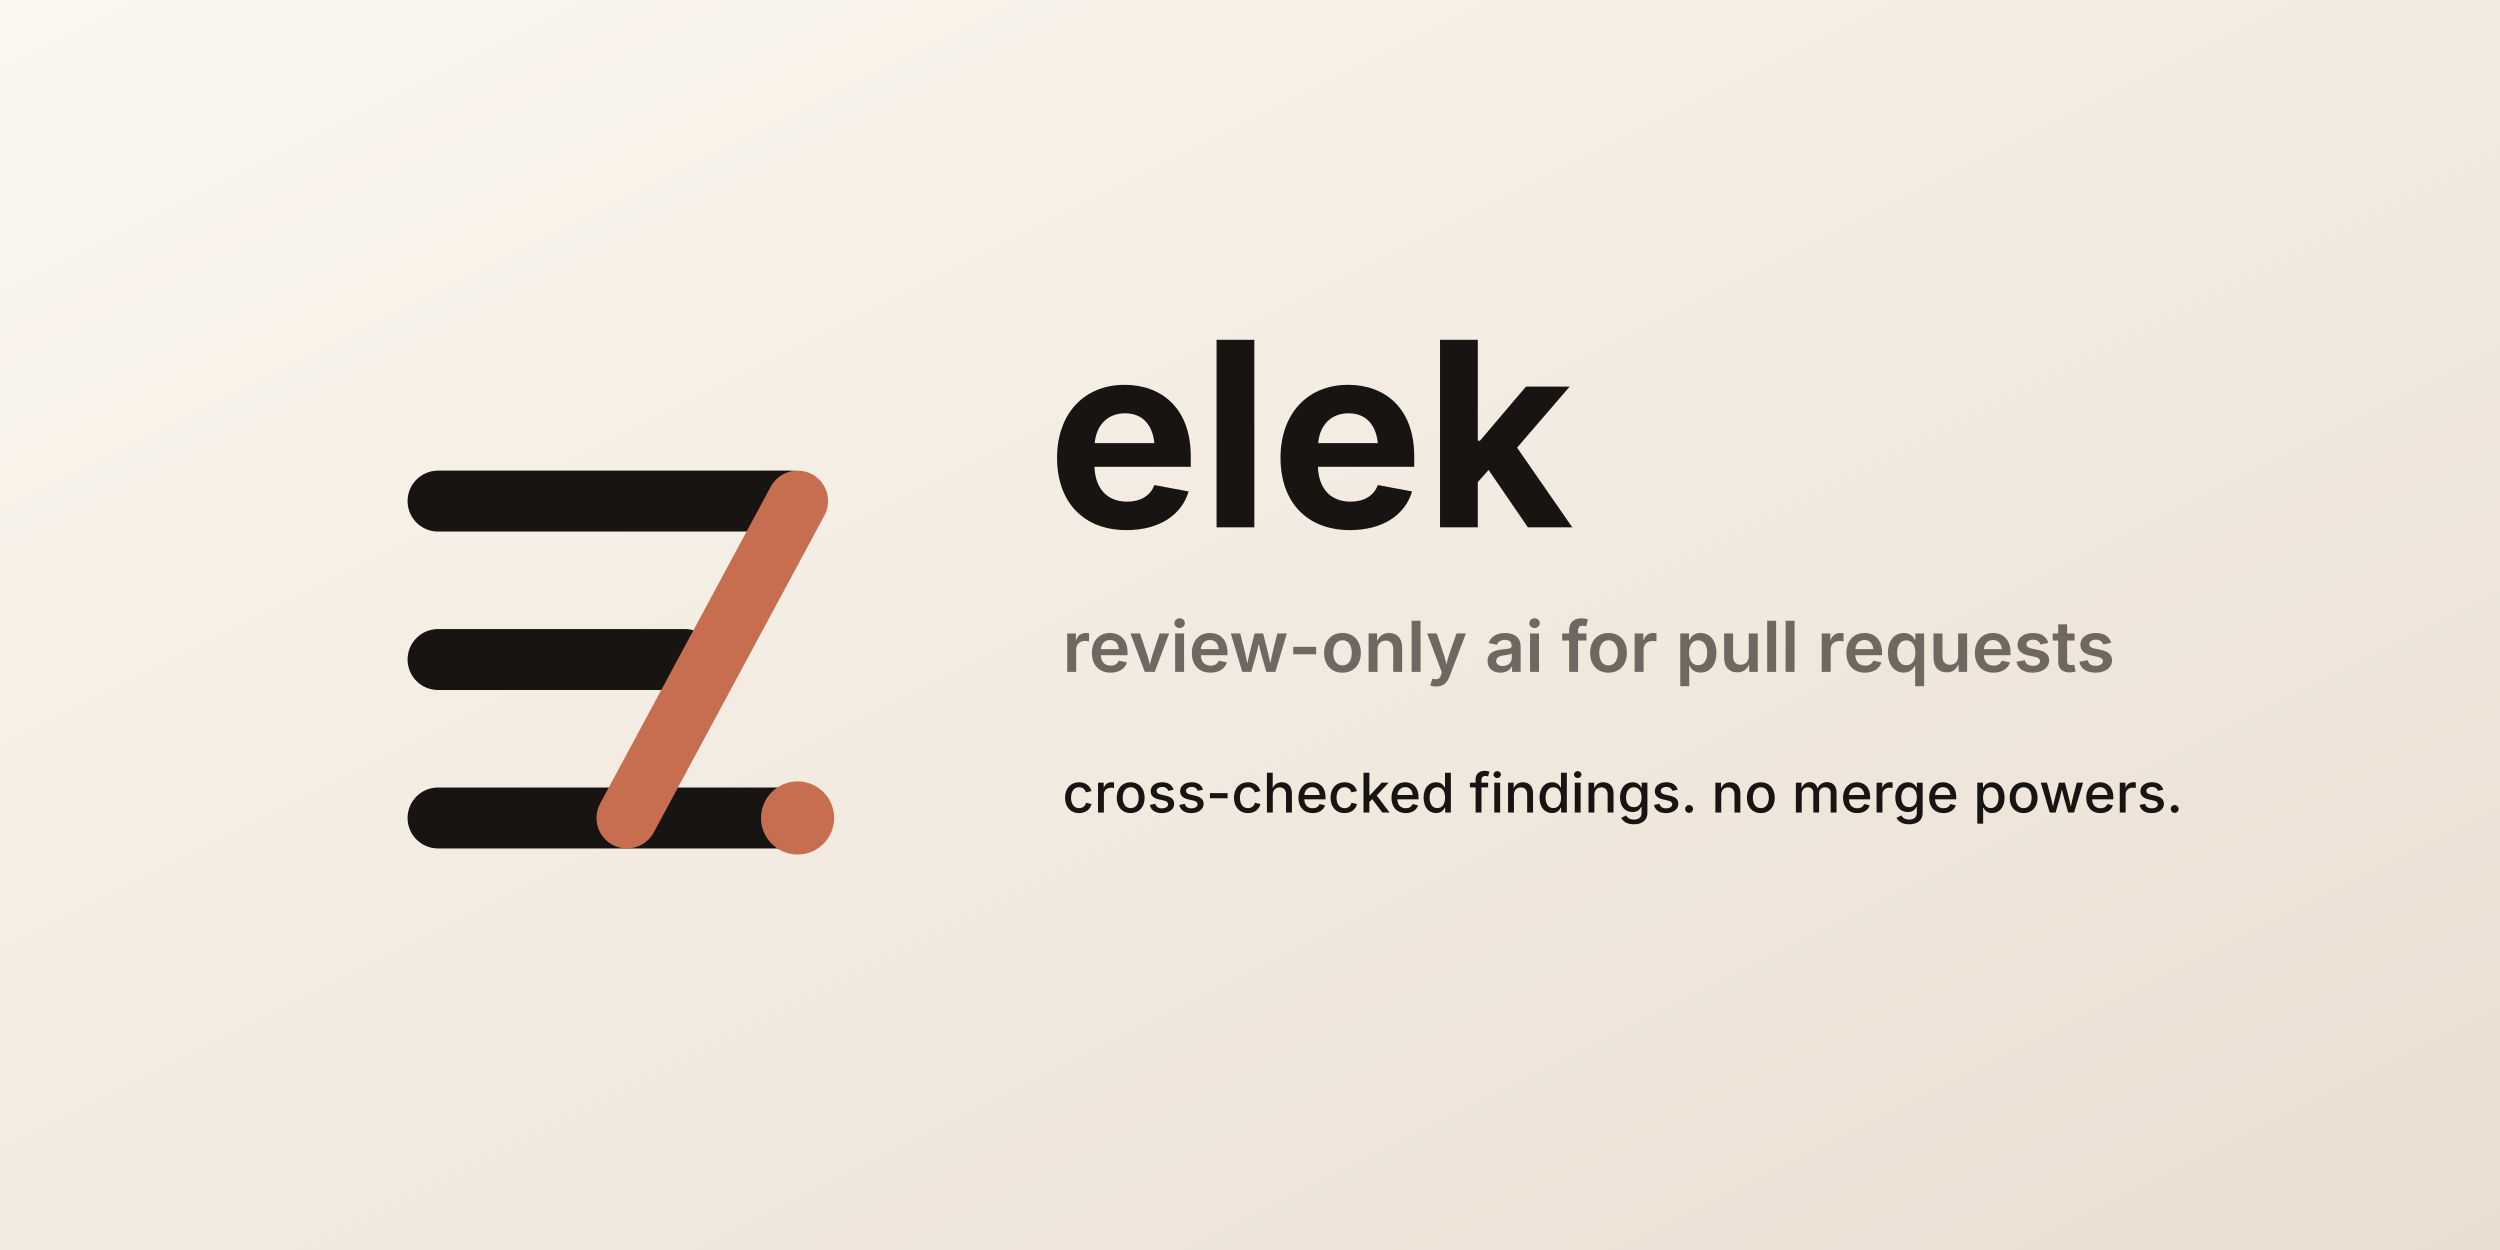
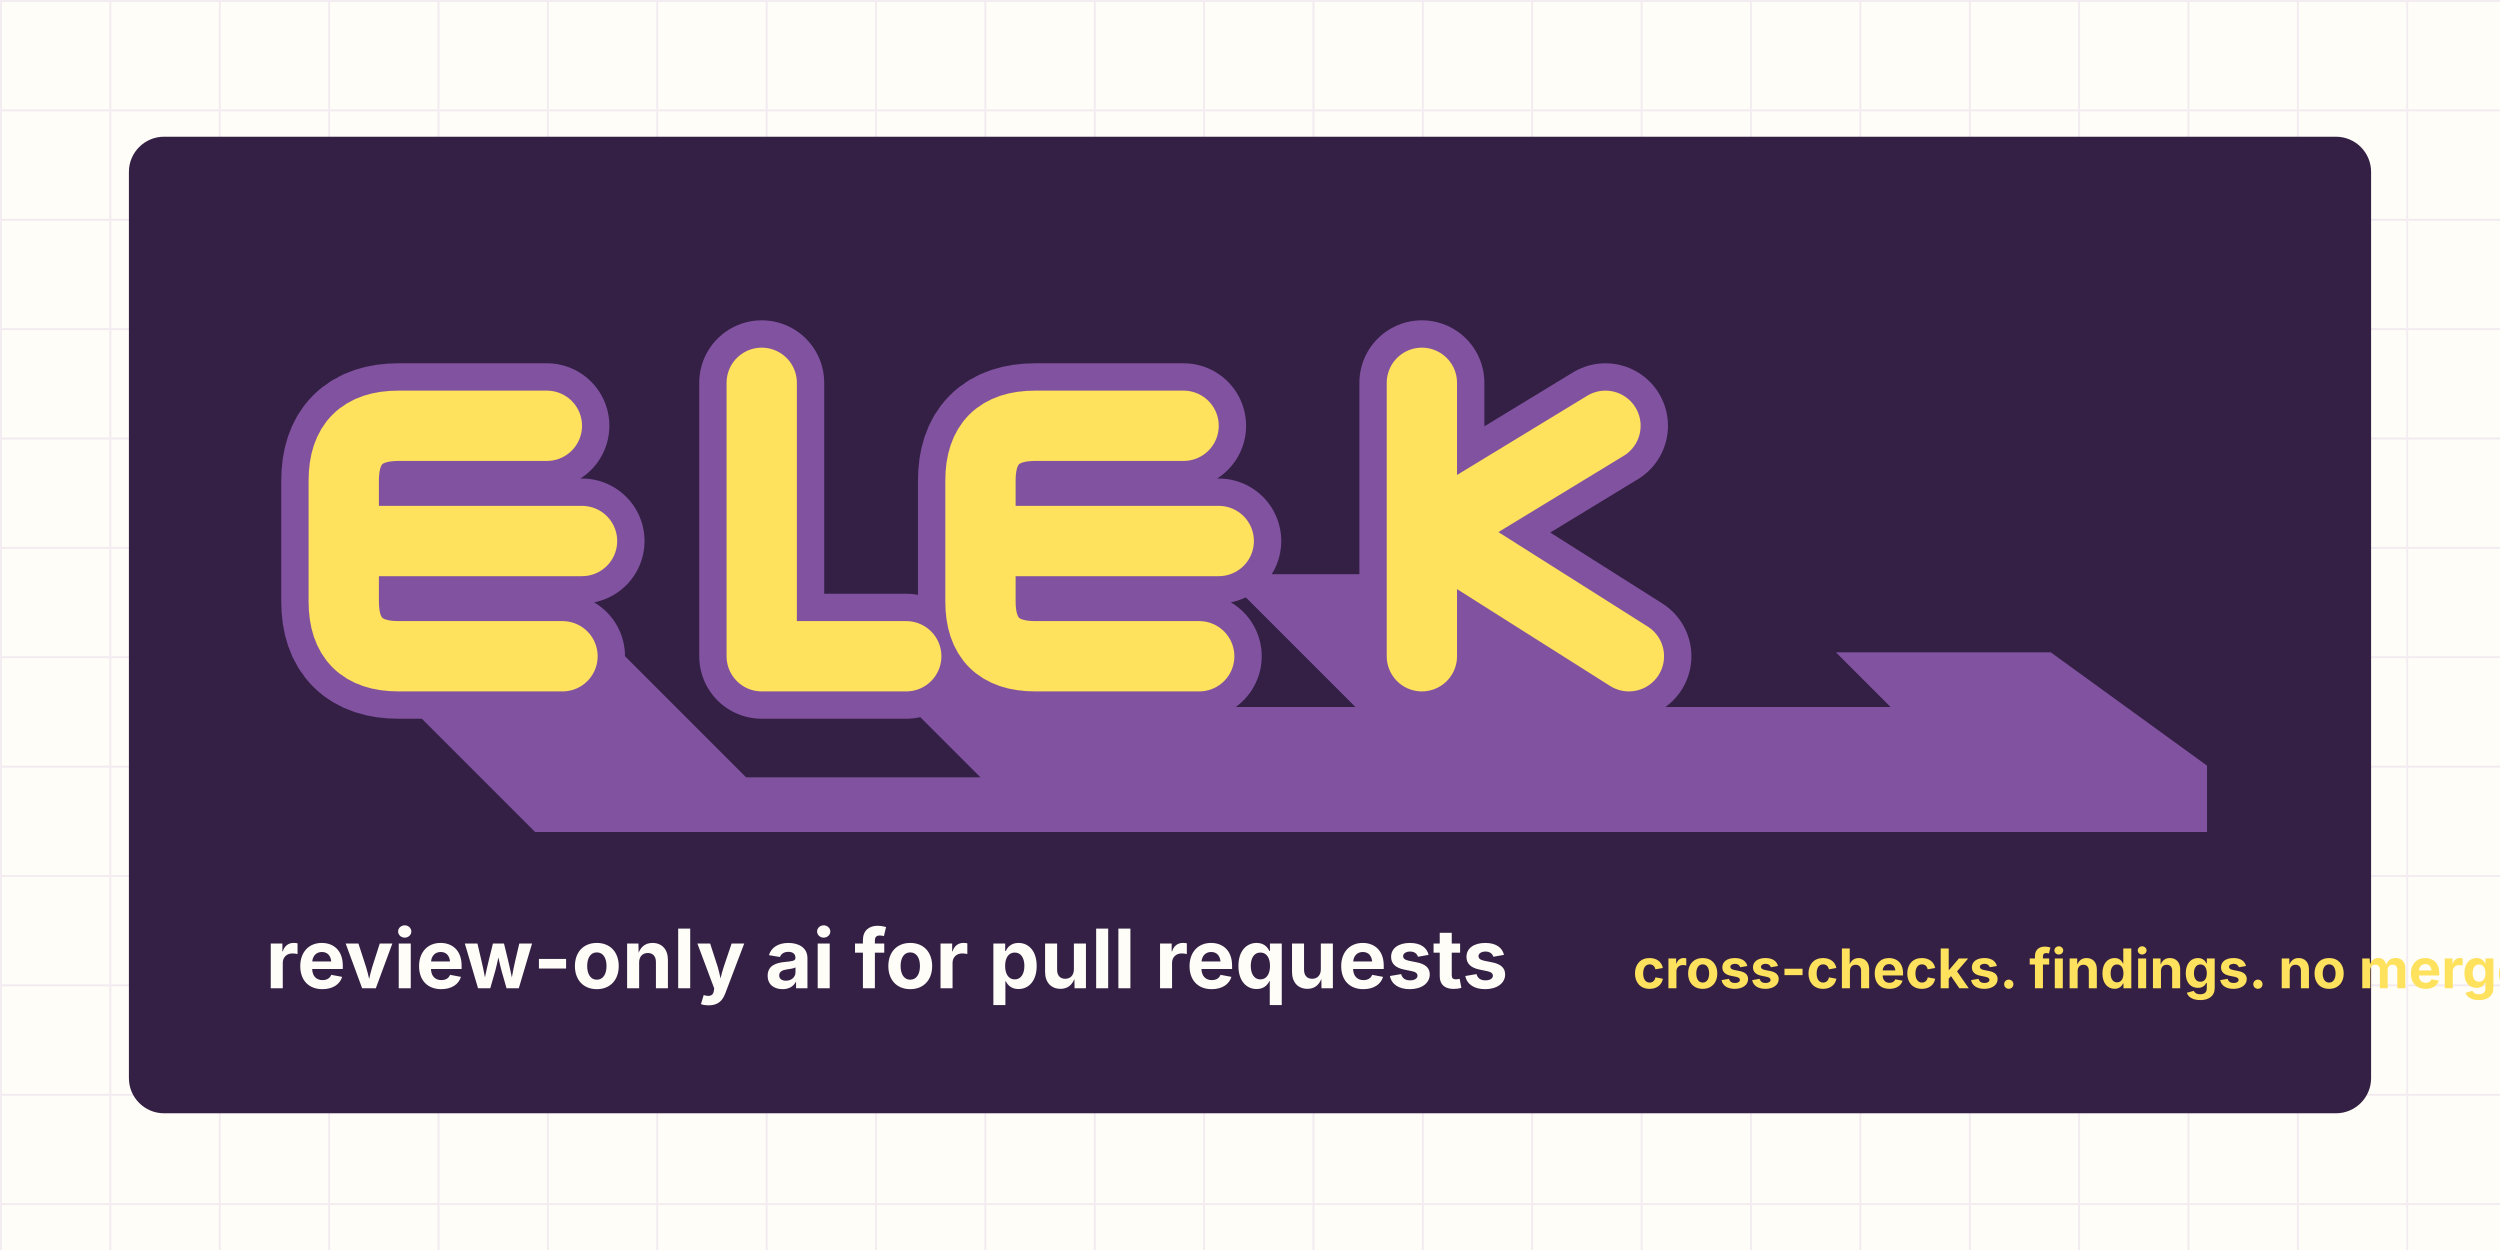
<svg xmlns="http://www.w3.org/2000/svg" viewBox="0 0 1280 640" role="img" aria-labelledby="title desc">
  <defs>
-     <linearGradient id="warm" x1="0" y1="0" x2="1" y2="1">
-       <stop offset="0" stop-color="#fbf7ef" />
-       <stop offset="1" stop-color="#eaded2" />
-     </linearGradient>
+     <path id="elek-word" d="M150 76H74Q46 76 46 104V166Q46 194 74 194H158M62 135H168M260 54V194H334M476 76H400Q372 76 372 104V166Q372 194 400 194H484M388 135H494M598 54V194M600 132 692 76M606 132 704 194" />
+     <pattern id="grid" width="56" height="56" patternUnits="userSpaceOnUse">
+       <path d="M56 0H0V56" fill="none" stroke="#d8c6e6" stroke-width="2" opacity=".32" />
+     </pattern>
  </defs>
-   <rect width="1280" height="640" fill="url(#warm)" />
-   <g transform="translate(126 138) scale(.78)">
-     <path d="M126 152h232M126 256h162M126 360h232" fill="none" stroke="#171412" stroke-width="40" stroke-linecap="round" stroke-linejoin="round" />
-     <path d="M362 152 250 360" fill="none" stroke="#c76d50" stroke-width="40" stroke-linecap="round" stroke-linejoin="round" />
-     <circle cx="362" cy="360" r="24" fill="#c76d50" />
+   <rect width="1280" height="640" fill="#fffdf7" />
+   <rect width="1280" height="640" fill="url(#grid)" />
+   <rect x="66" y="70" width="1148" height="500" rx="18" fill="#332044" />
+   <path d="M182 334 274 426H1130V392L1050 334H940L968 362H846L778 294H626L694 362H574L546 334H438L502 398H382L318 334H218Z" fill="#8152a0" />
+   <g transform="translate(130 142)">
+     <use href="#elek-word" fill="none" stroke="#8152a0" stroke-width="64" stroke-linecap="round" stroke-linejoin="round" />
+     <use href="#elek-word" fill="none" stroke="#fee15c" stroke-width="36" stroke-linecap="round" stroke-linejoin="round" />
  </g>
-   <text x="536" y="270" fill="#171412" font-family="'Instrument Sans', ui-sans-serif, system-ui, -apple-system, BlinkMacSystemFont, 'Segoe UI', sans-serif" font-size="132" font-weight="700" letter-spacing="0">elek</text>
-   <text x="544" y="344" fill="#6f6760" font-family="'IBM Plex Sans', ui-sans-serif, system-ui, -apple-system, BlinkMacSystemFont, 'Segoe UI', sans-serif" font-size="36" font-weight="600" letter-spacing="0">review-only ai for pull requests</text>
-   <text x="544" y="416" fill="#171412" font-family="'IBM Plex Sans', ui-sans-serif, system-ui, -apple-system, BlinkMacSystemFont, 'Segoe UI', sans-serif" font-size="28" font-weight="500" letter-spacing="0">cross-checked findings. no merge powers.</text>
+   <text x="136" y="506" fill="#fffdf7" font-family="'IBM Plex Sans', ui-sans-serif, system-ui, -apple-system, BlinkMacSystemFont, 'Segoe UI', sans-serif" font-size="42" font-weight="700" letter-spacing="0">review-only ai for pull requests</text>
+   <text x="836" y="506" fill="#fee15c" font-family="'IBM Plex Sans', ui-sans-serif, system-ui, -apple-system, BlinkMacSystemFont, 'Segoe UI', sans-serif" font-size="28" font-weight="700" letter-spacing="0">cross-checks. findings. no merge powers.</text>
</svg>
